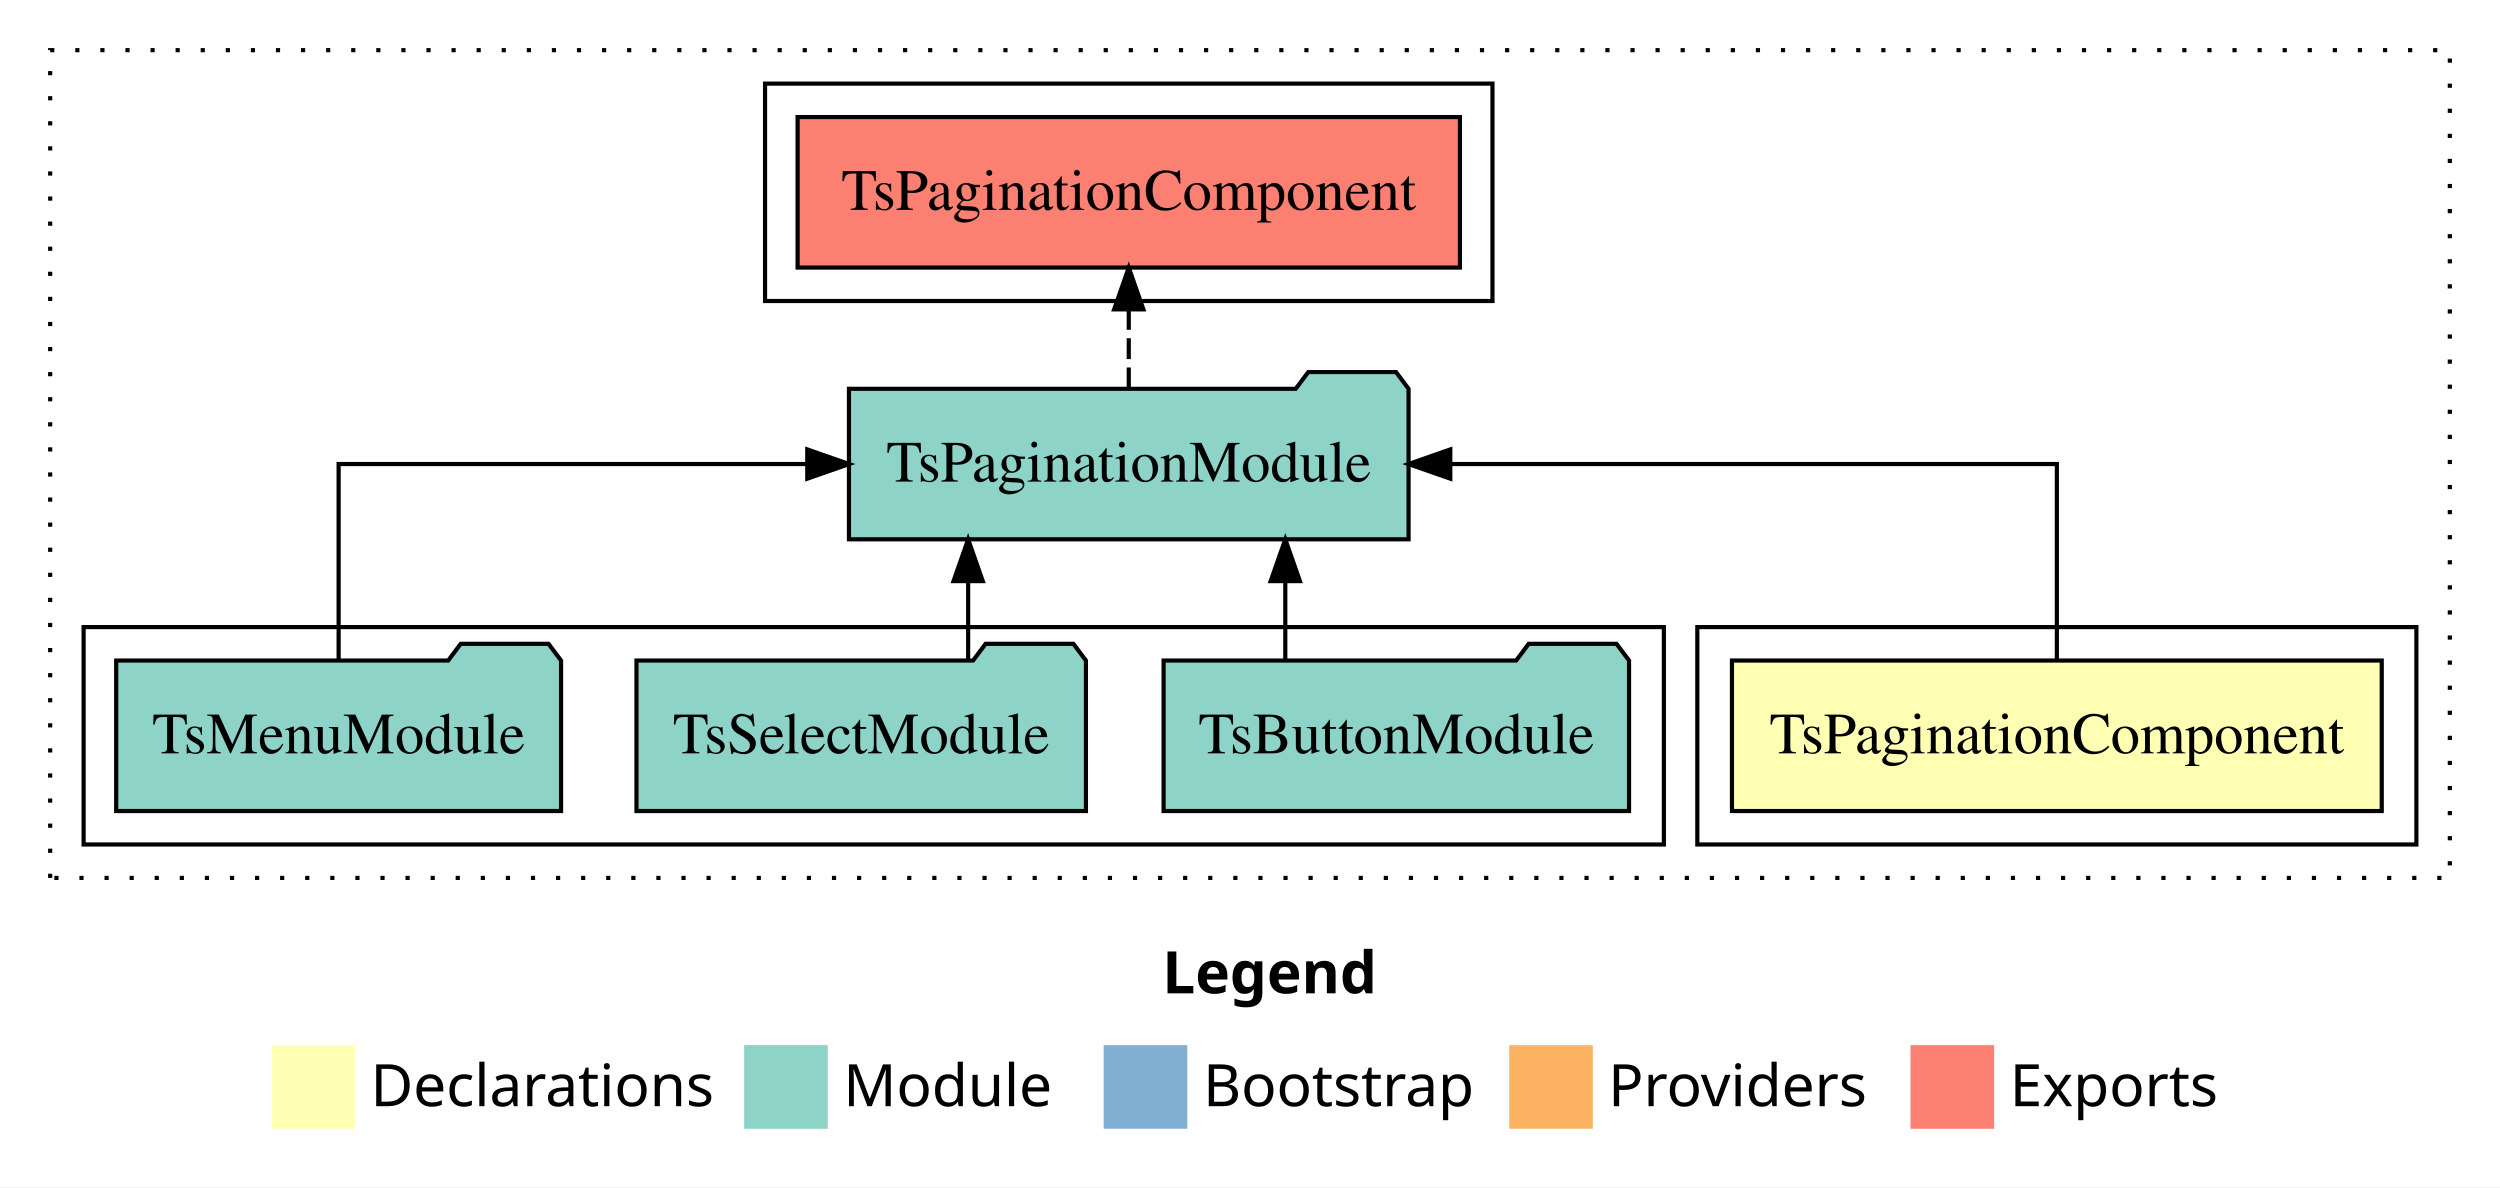
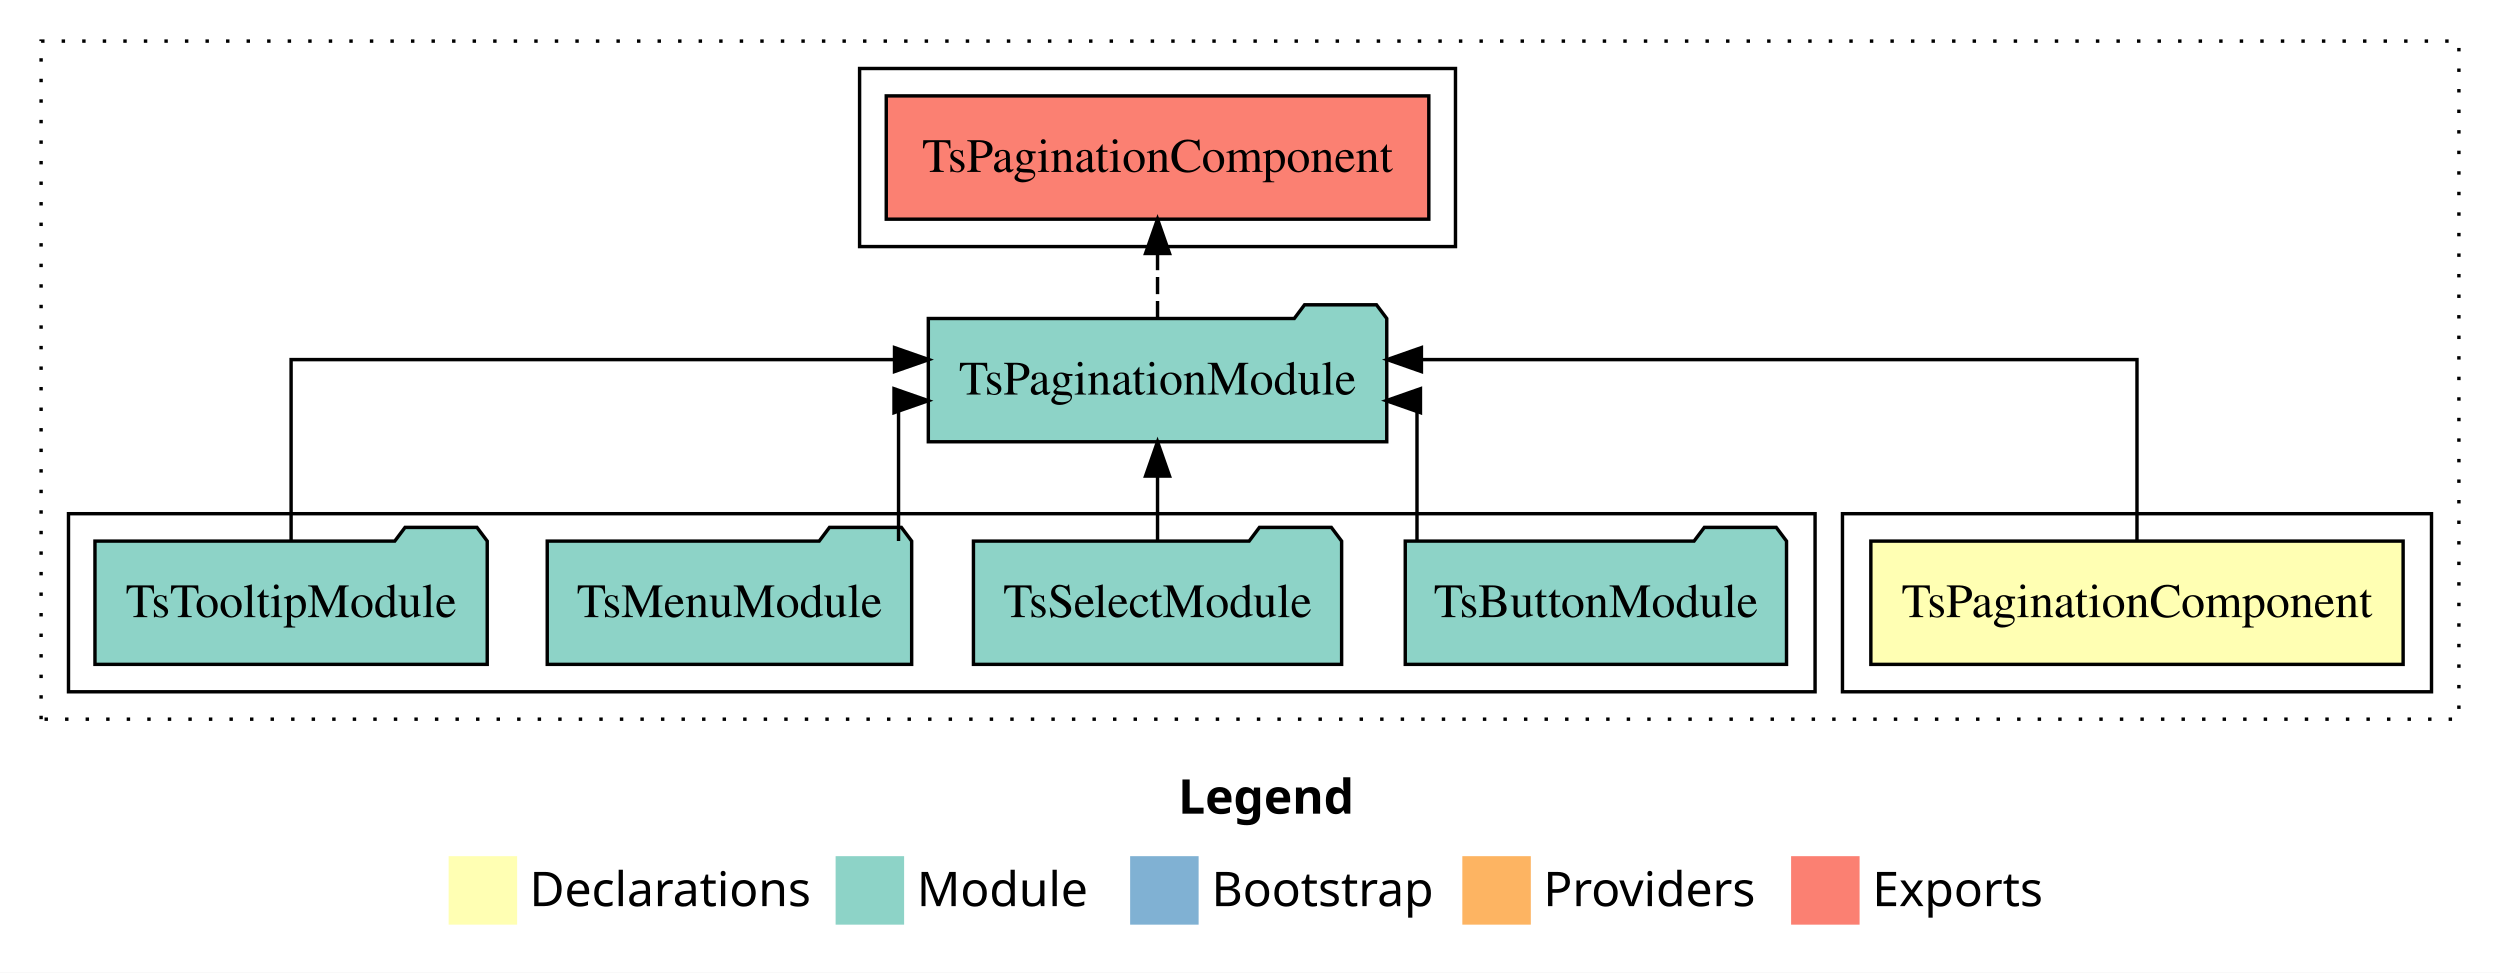
- <svg xmlns="http://www.w3.org/2000/svg" width="598pt" height="284pt" viewBox="0.00 0.00 598.00 284.00">
+ <svg xmlns="http://www.w3.org/2000/svg" width="730pt" height="284pt" viewBox="0.00 0.00 730.00 284.00">
  <g id="graph0" class="graph" transform="scale(1 1) rotate(0) translate(4 280)">
-     <polygon fill="#ffffff" stroke="transparent" points="-4,4 -4,-280 594,-280 594,4 -4,4" />
-     <text text-anchor="start" x="274.009" y="-42.4" font-family="sans-serif" font-weight="bold" font-size="14.00" fill="#000000">Legend</text>
-     <polygon fill="#ffffb3" stroke="transparent" points="61,-10 61,-30 81,-30 81,-10 61,-10" />
-     <text text-anchor="start" x="84.629" y="-15.4" font-family="sans-serif" font-size="14.00" fill="#000000">  Declarations</text>
-     <polygon fill="#8dd3c7" stroke="transparent" points="174,-10 174,-30 194,-30 194,-10 174,-10" />
-     <text text-anchor="start" x="197.725" y="-15.4" font-family="sans-serif" font-size="14.00" fill="#000000">  Module</text>
-     <polygon fill="#80b1d3" stroke="transparent" points="260,-10 260,-30 280,-30 280,-10 260,-10" />
-     <text text-anchor="start" x="283.781" y="-15.4" font-family="sans-serif" font-size="14.00" fill="#000000">  Bootstrap</text>
-     <polygon fill="#fdb462" stroke="transparent" points="357,-10 357,-30 377,-30 377,-10 357,-10" />
-     <text text-anchor="start" x="380.673" y="-15.4" font-family="sans-serif" font-size="14.00" fill="#000000">  Providers</text>
-     <polygon fill="#fb8072" stroke="transparent" points="453,-10 453,-30 473,-30 473,-10 453,-10" />
-     <text text-anchor="start" x="476.726" y="-15.4" font-family="sans-serif" font-size="14.00" fill="#000000">  Exports</text>
+     <polygon fill="#ffffff" stroke="transparent" points="-4,4 -4,-280 726,-280 726,4 -4,4" />
+     <text text-anchor="start" x="340.009" y="-42.4" font-family="sans-serif" font-weight="bold" font-size="14.00" fill="#000000">Legend</text>
+     <polygon fill="#ffffb3" stroke="transparent" points="127,-10 127,-30 147,-30 147,-10 127,-10" />
+     <text text-anchor="start" x="150.629" y="-15.4" font-family="sans-serif" font-size="14.00" fill="#000000">  Declarations</text>
+     <polygon fill="#8dd3c7" stroke="transparent" points="240,-10 240,-30 260,-30 260,-10 240,-10" />
+     <text text-anchor="start" x="263.725" y="-15.4" font-family="sans-serif" font-size="14.00" fill="#000000">  Module</text>
+     <polygon fill="#80b1d3" stroke="transparent" points="326,-10 326,-30 346,-30 346,-10 326,-10" />
+     <text text-anchor="start" x="349.781" y="-15.4" font-family="sans-serif" font-size="14.00" fill="#000000">  Bootstrap</text>
+     <polygon fill="#fdb462" stroke="transparent" points="423,-10 423,-30 443,-30 443,-10 423,-10" />
+     <text text-anchor="start" x="446.673" y="-15.4" font-family="sans-serif" font-size="14.00" fill="#000000">  Providers</text>
+     <polygon fill="#fb8072" stroke="transparent" points="519,-10 519,-30 539,-30 539,-10 519,-10" />
+     <text text-anchor="start" x="542.726" y="-15.4" font-family="sans-serif" font-size="14.00" fill="#000000">  Exports</text>
    <g id="clust1" class="cluster">
-       <polygon fill="none" stroke="#000000" stroke-dasharray="1,5" points="8,-70 8,-268 582,-268 582,-70 8,-70" />
+       <polygon fill="none" stroke="#000000" stroke-dasharray="1,5" points="8,-70 8,-268 714,-268 714,-70 8,-70" />
    </g>
    <g id="clust2" class="cluster">
-       <polygon fill="none" stroke="#000000" points="402,-78 402,-130 574,-130 574,-78 402,-78" />
+       <polygon fill="none" stroke="#000000" points="534,-78 534,-130 706,-130 706,-78 534,-78" />
    </g>
    <g id="clust4" class="cluster">
-       <polygon fill="none" stroke="#000000" points="16,-78 16,-130 394,-130 394,-78 16,-78" />
+       <polygon fill="none" stroke="#000000" points="16,-78 16,-130 526,-130 526,-78 16,-78" />
    </g>
    <g id="clust5" class="cluster">
-       <polygon fill="none" stroke="#000000" points="179,-208 179,-260 353,-260 353,-208 179,-208" />
+       <polygon fill="none" stroke="#000000" points="247,-208 247,-260 421,-260 421,-208 247,-208" />
    </g>
    <g id="node1" class="node">
-       <polygon fill="#ffffb3" stroke="#000000" points="565.713,-122 410.287,-122 410.287,-86 565.713,-86 565.713,-122" />
-       <text text-anchor="middle" x="488" y="-99.8" font-family="Times,serif" font-size="14.00" fill="#000000">TsPaginationComponent</text>
+       <polygon fill="#ffffb3" stroke="#000000" points="697.713,-122 542.287,-122 542.287,-86 697.713,-86 697.713,-122" />
+       <text text-anchor="middle" x="620" y="-99.8" font-family="Times,serif" font-size="14.00" fill="#000000">TsPaginationComponent</text>
    </g>
    <g id="node2" class="node">
-       <polygon fill="#8dd3c7" stroke="#000000" points="332.931,-187 329.931,-191 308.931,-191 305.931,-187 199.069,-187 199.069,-151 332.931,-151 332.931,-187" />
-       <text text-anchor="middle" x="266" y="-164.8" font-family="Times,serif" font-size="14.00" fill="#000000">TsPaginationModule</text>
+       <polygon fill="#8dd3c7" stroke="#000000" points="400.931,-187 397.931,-191 376.931,-191 373.931,-187 267.069,-187 267.069,-151 400.931,-151 400.931,-187" />
+       <text text-anchor="middle" x="334" y="-164.8" font-family="Times,serif" font-size="14.00" fill="#000000">TsPaginationModule</text>
    </g>
    <g id="edge1" class="edge">
-       <path fill="none" stroke="#000000" d="M488,-122.106C488,-141.339 488,-169 488,-169 488,-169 342.908,-169 342.908,-169" />
-       <polygon fill="#000000" stroke="#000000" points="342.908,-165.5 332.908,-169 342.908,-172.5 342.908,-165.5" />
+       <path fill="none" stroke="#000000" d="M620,-122.284C620,-143.321 620,-175 620,-175 620,-175 411.054,-175 411.054,-175" />
+       <polygon fill="#000000" stroke="#000000" points="411.054,-171.5 401.054,-175 411.054,-178.5 411.054,-171.5" />
+     </g>
+     <g id="node7" class="node">
+       <polygon fill="#fb8072" stroke="#000000" points="413.214,-252 254.786,-252 254.786,-216 413.214,-216 413.214,-252" />
+       <text text-anchor="middle" x="334" y="-229.8" font-family="Times,serif" font-size="14.00" fill="#000000">TsPaginationComponent </text>
+     </g>
+     <g id="edge6" class="edge">
+       <path fill="none" stroke="#000000" stroke-dasharray="5,2" d="M334,-187.106C334,-187.106 334,-205.991 334,-205.991" />
+       <polygon fill="#000000" stroke="#000000" points="330.5,-205.991 334,-215.991 337.5,-205.991 330.5,-205.991" />
+     </g>
+     <g id="node3" class="node">
+       <polygon fill="#8dd3c7" stroke="#000000" points="517.665,-122 514.665,-126 493.665,-126 490.665,-122 406.335,-122 406.335,-86 517.665,-86 517.665,-122" />
+       <text text-anchor="middle" x="462" y="-99.8" font-family="Times,serif" font-size="14.00" fill="#000000">TsButtonModule</text>
+     </g>
+     <g id="edge2" class="edge">
+       <path fill="none" stroke="#000000" d="M409.762,-122.022C409.762,-139.373 409.762,-163 409.762,-163 409.762,-163 408.863,-163 408.863,-163" />
+       <polygon fill="#000000" stroke="#000000" points="410.774,-159.5 400.774,-163 410.774,-166.5 410.774,-159.5" />
+     </g>
+     <g id="node4" class="node">
+       <polygon fill="#8dd3c7" stroke="#000000" points="387.755,-122 384.755,-126 363.755,-126 360.755,-122 280.245,-122 280.245,-86 387.755,-86 387.755,-122" />
+       <text text-anchor="middle" x="334" y="-99.8" font-family="Times,serif" font-size="14.00" fill="#000000">TsSelectModule</text>
+     </g>
+     <g id="edge3" class="edge">
+       <path fill="none" stroke="#000000" d="M334,-122.106C334,-122.106 334,-140.991 334,-140.991" />
+       <polygon fill="#000000" stroke="#000000" points="330.5,-140.991 334,-150.991 337.5,-140.991 330.5,-140.991" />
+     </g>
+     <g id="node5" class="node">
+       <polygon fill="#8dd3c7" stroke="#000000" points="262.206,-122 259.206,-126 238.206,-126 235.206,-122 155.794,-122 155.794,-86 262.206,-86 262.206,-122" />
+       <text text-anchor="middle" x="209" y="-99.8" font-family="Times,serif" font-size="14.00" fill="#000000">TsMenuModule</text>
+     </g>
+     <g id="edge4" class="edge">
+       <path fill="none" stroke="#000000" d="M258.373,-122.022C258.373,-139.373 258.373,-163 258.373,-163 258.373,-163 259.241,-163 259.241,-163" />
+       <polygon fill="#000000" stroke="#000000" points="257.049,-166.5 267.049,-163 257.049,-159.5 257.049,-166.5" />
    </g>
    <g id="node6" class="node">
-       <polygon fill="#fb8072" stroke="#000000" points="345.214,-252 186.786,-252 186.786,-216 345.214,-216 345.214,-252" />
-       <text text-anchor="middle" x="266" y="-229.8" font-family="Times,serif" font-size="14.00" fill="#000000">TsPaginationComponent </text>
+       <polygon fill="#8dd3c7" stroke="#000000" points="138.272,-122 135.272,-126 114.272,-126 111.272,-122 23.728,-122 23.728,-86 138.272,-86 138.272,-122" />
+       <text text-anchor="middle" x="81" y="-99.8" font-family="Times,serif" font-size="14.00" fill="#000000">TsTooltipModule</text>
    </g>
    <g id="edge5" class="edge">
-       <path fill="none" stroke="#000000" stroke-dasharray="5,2" d="M266,-187.106C266,-187.106 266,-205.991 266,-205.991" />
-       <polygon fill="#000000" stroke="#000000" points="262.5,-205.991 266,-215.991 269.5,-205.991 262.5,-205.991" />
-     </g>
-     <g id="node3" class="node">
-       <polygon fill="#8dd3c7" stroke="#000000" points="385.665,-122 382.665,-126 361.665,-126 358.665,-122 274.335,-122 274.335,-86 385.665,-86 385.665,-122" />
-       <text text-anchor="middle" x="330" y="-99.8" font-family="Times,serif" font-size="14.00" fill="#000000">TsButtonModule</text>
-     </g>
-     <g id="edge2" class="edge">
-       <path fill="none" stroke="#000000" d="M303.442,-122.106C303.442,-122.106 303.442,-140.991 303.442,-140.991" />
-       <polygon fill="#000000" stroke="#000000" points="299.942,-140.991 303.442,-150.991 306.942,-140.991 299.942,-140.991" />
-     </g>
-     <g id="node4" class="node">
-       <polygon fill="#8dd3c7" stroke="#000000" points="255.755,-122 252.755,-126 231.755,-126 228.755,-122 148.245,-122 148.245,-86 255.755,-86 255.755,-122" />
-       <text text-anchor="middle" x="202" y="-99.8" font-family="Times,serif" font-size="14.00" fill="#000000">TsSelectModule</text>
-     </g>
-     <g id="edge3" class="edge">
-       <path fill="none" stroke="#000000" d="M227.581,-122.106C227.581,-122.106 227.581,-140.991 227.581,-140.991" />
-       <polygon fill="#000000" stroke="#000000" points="224.081,-140.991 227.581,-150.991 231.081,-140.991 224.081,-140.991" />
-     </g>
-     <g id="node5" class="node">
-       <polygon fill="#8dd3c7" stroke="#000000" points="130.206,-122 127.206,-126 106.206,-126 103.206,-122 23.794,-122 23.794,-86 130.206,-86 130.206,-122" />
-       <text text-anchor="middle" x="77" y="-99.8" font-family="Times,serif" font-size="14.00" fill="#000000">TsMenuModule</text>
-     </g>
-     <g id="edge4" class="edge">
-       <path fill="none" stroke="#000000" d="M77,-122.106C77,-141.339 77,-169 77,-169 77,-169 189.1,-169 189.1,-169" />
-       <polygon fill="#000000" stroke="#000000" points="189.1,-172.5 199.1,-169 189.1,-165.5 189.1,-172.5" />
+       <path fill="none" stroke="#000000" d="M81,-122.284C81,-143.321 81,-175 81,-175 81,-175 257.196,-175 257.196,-175" />
+       <polygon fill="#000000" stroke="#000000" points="257.196,-178.5 267.196,-175 257.196,-171.5 257.196,-178.5" />
    </g>
  </g>
</svg>
